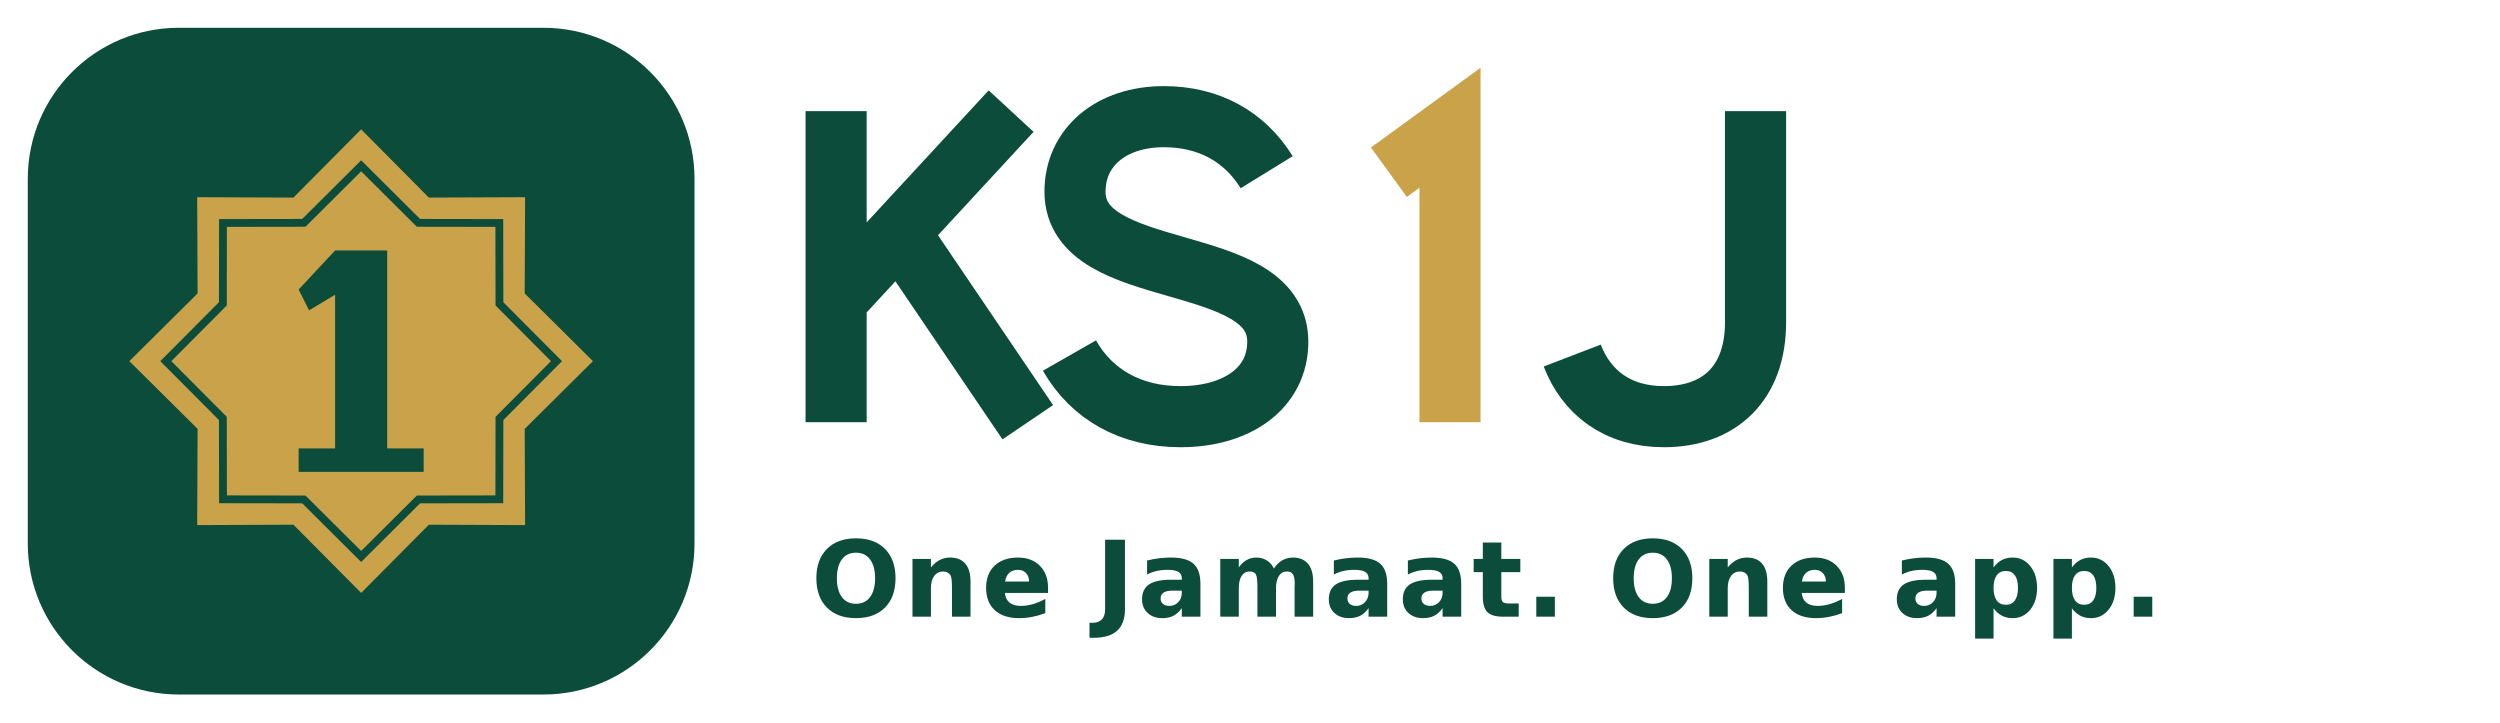
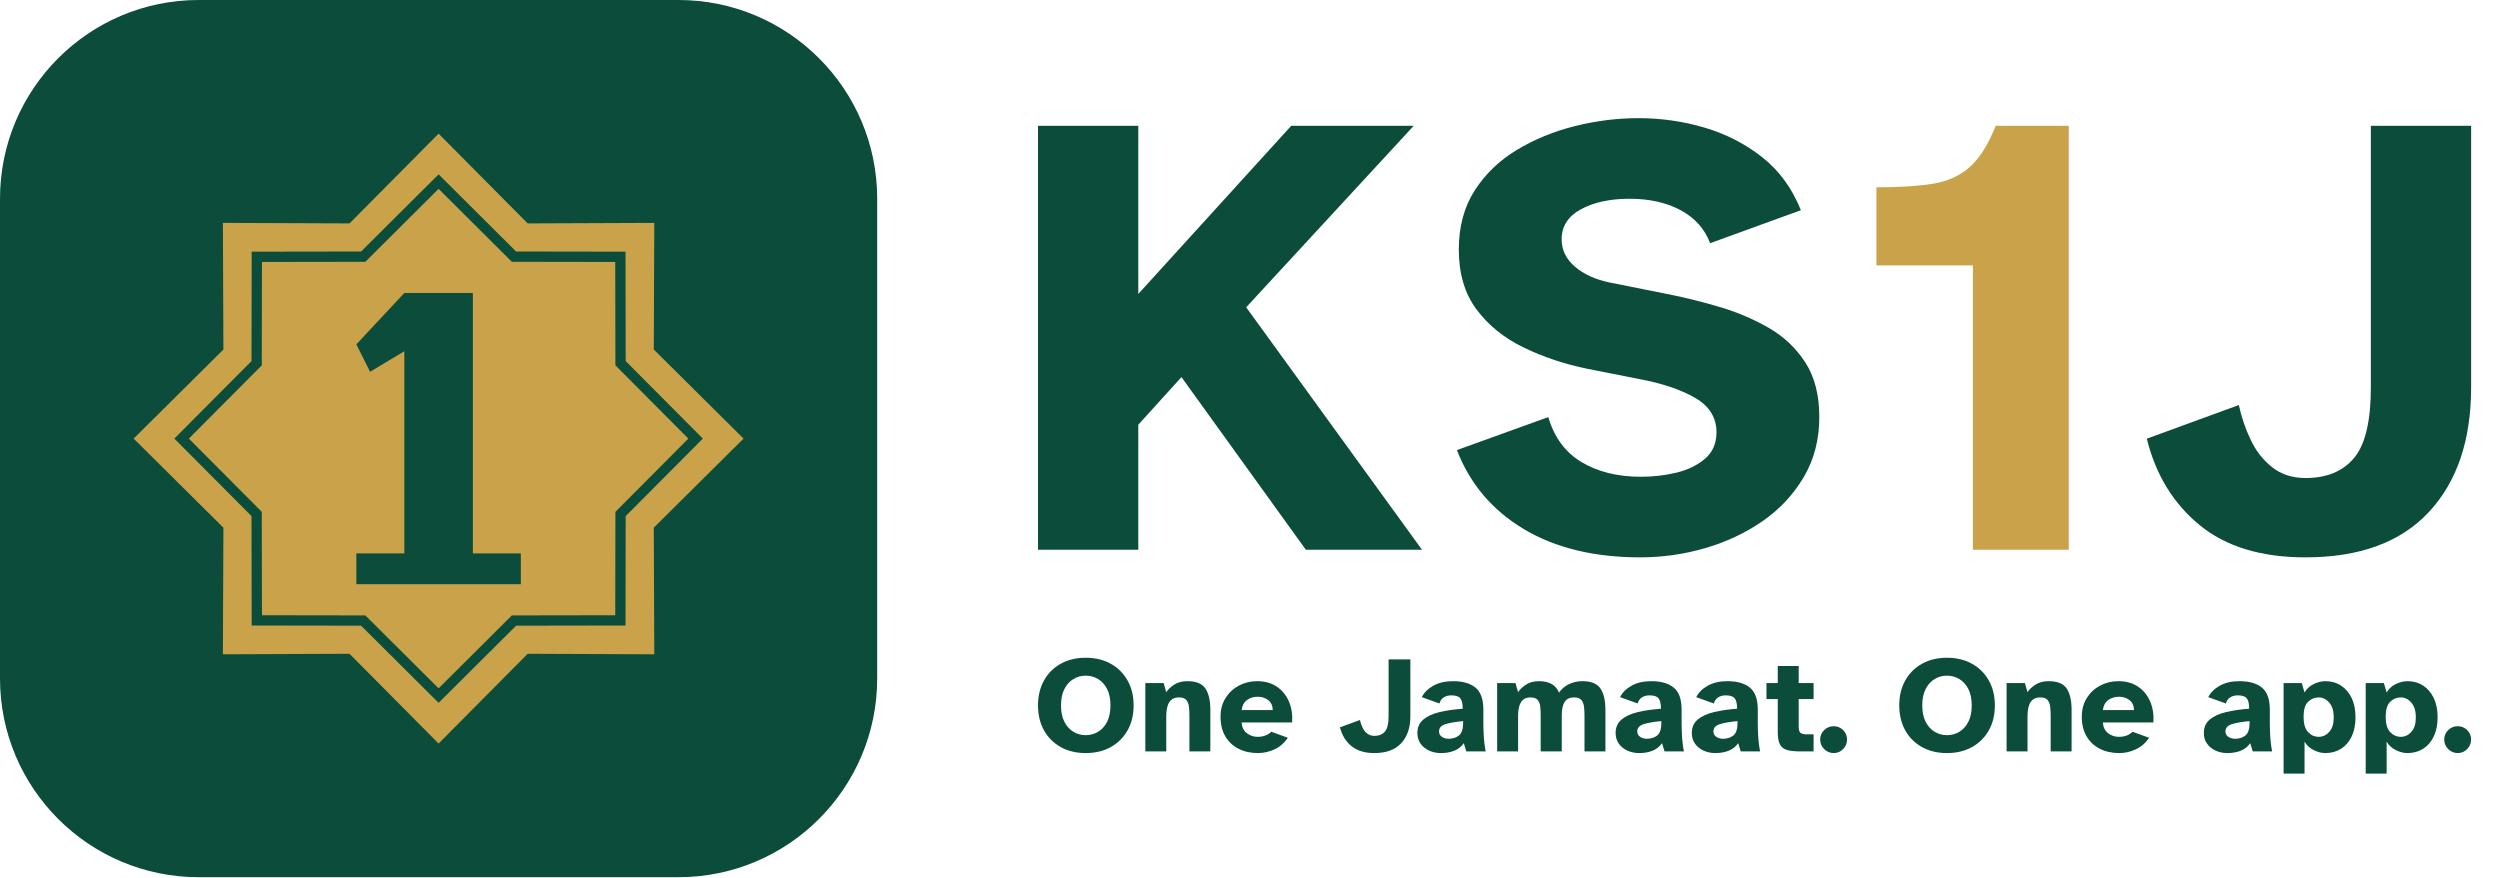
- <svg xmlns="http://www.w3.org/2000/svg" viewBox="0 0 900 260">
-   <g transform="translate(10,10) scale(0.4688)">
+ <svg xmlns="http://www.w3.org/2000/svg" viewBox="0 0 684 240">
+   <g transform="scale(0.46875)">
    <rect width="512" height="512" rx="116" fill="#0B4D3A" />
    <polygon points="256.0,78.0 308.0,130.4 381.9,130.1 381.6,204.0 434.0,256.0 381.6,308.0 381.9,381.9 308.0,381.6 256.0,434.0 204.0,381.6 130.1,381.9 130.4,308.0 78.0,256.0 130.4,204.0 130.1,130.1 204.0,130.4" fill="#C9A24A" />
    <polygon points="256.0,106.0 300.0,149.8 362.1,149.9 362.2,212.0 406.0,256.0 362.2,300.0 362.1,362.1 300.0,362.2 256.0,406.0 212.0,362.2 149.9,362.1 149.8,300.0 106.0,256.0 149.8,212.0 149.9,149.9 212.0,149.8" fill="none" stroke="#0B4D3A" stroke-width="6" />
    <path d="M236 171 H276 V323 H304 V341 H208 V323 H236 V205 L216 217 L208 201 Z" fill="#0B4D3A" />
  </g>
-   <g transform="translate(290,40)">
-     <g fill="none" stroke="#0B4D3A" stroke-width="22" stroke-linejoin="miter" stroke-linecap="butt">
-       <path d="M11 0V112M74 0L13 66M38 50L80 112" />
-       <path d="M166 22C158 9 145 2 129 2C110 2 97 13 97 29C97 62 170 50 170 83C170 100 155 110 135 110C117 110 103 102 95 88" />
-       <path d="M342 0V76C342 98 329 110 309 110C292 110 281 101 276 88" />
-       <path d="M210 22L232 6V112" stroke="#C9A24A" />
-     </g>
+   <g transform="translate(284 150.41) scale(0.17365)">
+     <path transform="translate(-44 0)" d="M44 0V-668H202V-403L443 -668H636L372 -382L649 0H466L270 -272L202 -197V0Z" fill="#0B4D3A" />
+     <path transform="translate(-44 0)" d="M993 12Q884 12 809.5 -32.5Q735 -77 704 -157L848 -209Q862 -161 900.5 -138.0Q939 -115 994 -115Q1023 -115 1050.0 -121.5Q1077 -128 1095.0 -143.5Q1113 -159 1113 -185Q1113 -220 1079.0 -239.5Q1045 -259 991 -269L910 -285Q856 -296 809.5 -318.5Q763 -341 735.0 -378.5Q707 -416 707 -473Q707 -527 732.0 -566.0Q757 -605 798.5 -630.0Q840 -655 890.0 -667.5Q940 -680 990 -680Q1044 -680 1094.5 -665.0Q1145 -650 1185.0 -618.5Q1225 -587 1246 -535L1103 -483Q1090 -517 1056.5 -535.0Q1023 -553 976 -553Q930 -553 899.5 -536.5Q869 -520 869 -489Q869 -464 890.0 -446.0Q911 -428 945 -421L1035 -403Q1076 -395 1118.0 -382.5Q1160 -370 1195.5 -349.5Q1231 -329 1253.0 -295.0Q1275 -261 1275 -209Q1275 -156 1250.5 -114.5Q1226 -73 1185.5 -45.0Q1145 -17 1095.0 -2.5Q1045 12 993 12Z" fill="#0B4D3A" />
+     <path transform="translate(-44 0)" d="M1517 0V-448H1365V-571Q1418 -571 1453.0 -576.5Q1488 -582 1511.5 -602.5Q1535 -623 1553 -668H1668V0Z" fill="#C9A24A" />
+     <path transform="translate(-44 0)" d="M2041 12Q1936 12 1874.0 -39.0Q1812 -90 1791 -175L1936 -228Q1942 -200 1954.5 -173.5Q1967 -147 1988.5 -130.0Q2010 -113 2041 -113Q2091 -113 2117.5 -144.5Q2144 -176 2144 -256V-668H2302V-256Q2302 -131 2235.5 -59.5Q2169 12 2041 12Z" fill="#0B4D3A" />
  </g>
-   <text x="292" y="222" font-family="Atkinson Hyperlegible, DejaVu Sans, sans-serif" font-size="38" font-weight="700" fill="#0B4D3A" letter-spacing="1">One Jamaat. One app.</text>
+   <g transform="translate(284 205.59) scale(0.03769)">
+     <path transform="translate(-35 0)" d="M381 12Q279 12 201.0 -31.0Q123 -74 79.0 -152.0Q35 -230 35 -334Q35 -438 79.0 -516.0Q123 -594 201.0 -637.0Q279 -680 381 -680Q484 -680 562.0 -637.0Q640 -594 684.5 -516.0Q729 -438 729 -334Q729 -230 684.5 -152.0Q640 -74 562.0 -31.0Q484 12 381 12ZM381 -118Q430 -118 471.0 -142.5Q512 -167 536.5 -215.0Q561 -263 561 -334Q561 -405 536.5 -453.0Q512 -501 471.0 -525.5Q430 -550 381 -550Q333 -550 292.0 -525.5Q251 -501 226.5 -453.0Q202 -405 202 -334Q202 -263 226.5 -215.0Q251 -167 292.0 -142.5Q333 -118 381 -118Z" fill="#0B4D3A" />
+     <path transform="translate(-35 0)" d="M814 0V-496H947L966 -430Q983 -458 1022.5 -484.0Q1062 -510 1119 -510Q1215 -510 1250.5 -456.5Q1286 -403 1286 -302V0H1134V-264Q1134 -299 1130.0 -328.0Q1126 -357 1110.5 -374.5Q1095 -392 1058 -392Q1010 -392 988.0 -357.5Q966 -323 966 -255V0Z" fill="#0B4D3A" />
+     <path transform="translate(-35 0)" d="M1632 12Q1552 12 1490.5 -19.5Q1429 -51 1394.5 -110.0Q1360 -169 1360 -251Q1360 -330 1396.5 -388.0Q1433 -446 1493.5 -478.0Q1554 -510 1626 -510Q1708 -510 1766.5 -471.5Q1825 -433 1855.0 -365.5Q1885 -298 1880 -210H1513Q1517 -158 1551.5 -132.0Q1586 -106 1628 -106Q1663 -106 1688.5 -116.5Q1714 -127 1728 -143L1849 -99Q1810 -42 1751.5 -15.0Q1693 12 1632 12ZM1513 -300H1739Q1738 -348 1706.0 -372.5Q1674 -397 1630 -397Q1587 -397 1553.5 -374.0Q1520 -351 1513 -300Z" fill="#0B4D3A" />
+     <path transform="translate(-35 0)" d="M2477 12Q2372 12 2310.0 -39.0Q2248 -90 2227 -175L2372 -228Q2378 -200 2390.5 -173.5Q2403 -147 2424.5 -130.0Q2446 -113 2477 -113Q2527 -113 2553.5 -144.5Q2580 -176 2580 -256V-668H2738V-256Q2738 -131 2671.5 -59.5Q2605 12 2477 12Z" fill="#0B4D3A" />
+     <path transform="translate(-35 0)" d="M2960 12Q2913 12 2874.0 -6.0Q2835 -24 2812.0 -56.5Q2789 -89 2789 -134Q2789 -195 2831.5 -231.0Q2874 -267 2948.0 -285.0Q3022 -303 3118 -310Q3118 -363 3101.0 -385.0Q3084 -407 3035 -407Q3004 -407 2980.5 -392.5Q2957 -378 2949 -348L2821 -394Q2846 -444 2904.5 -477.0Q2963 -510 3048 -510Q3154 -510 3211.0 -463.0Q3268 -416 3268 -303V-194Q3268 -162 3270.0 -125.0Q3272 -88 3276.0 -55.0Q3280 -22 3285 0H3144L3126 -60Q3098 -21 3055.5 -4.5Q3013 12 2960 12ZM3016 -92Q3061 -92 3091.0 -116.0Q3121 -140 3121 -208V-220Q3042 -213 2994.0 -198.5Q2946 -184 2946 -145Q2946 -121 2966.0 -106.5Q2986 -92 3016 -92Z" fill="#0B4D3A" />
+     <path transform="translate(-35 0)" d="M3368 0V-496H3501L3520 -430Q3537 -458 3576.0 -484.0Q3615 -510 3670 -510Q3729 -510 3764.5 -489.0Q3800 -468 3817 -427Q3846 -468 3890.5 -489.0Q3935 -510 3987 -510Q4082 -510 4118.0 -456.5Q4154 -403 4154 -302V0H4002V-264Q4002 -299 3998.0 -328.0Q3994 -357 3978.0 -374.5Q3962 -392 3925 -392Q3879 -392 3858.0 -359.5Q3837 -327 3837 -262V0H3684V-264Q3684 -299 3680.5 -328.0Q3677 -357 3661.5 -374.5Q3646 -392 3610 -392Q3563 -392 3541.5 -358.0Q3520 -324 3520 -259V0Z" fill="#0B4D3A" />
+     <path transform="translate(-35 0)" d="M4399 12Q4352 12 4313.0 -6.0Q4274 -24 4251.0 -56.5Q4228 -89 4228 -134Q4228 -195 4270.5 -231.0Q4313 -267 4387.0 -285.0Q4461 -303 4557 -310Q4557 -363 4540.0 -385.0Q4523 -407 4474 -407Q4443 -407 4419.5 -392.5Q4396 -378 4388 -348L4260 -394Q4285 -444 4343.5 -477.0Q4402 -510 4487 -510Q4593 -510 4650.0 -463.0Q4707 -416 4707 -303V-194Q4707 -162 4709.0 -125.0Q4711 -88 4715.0 -55.0Q4719 -22 4724 0H4583L4565 -60Q4537 -21 4494.5 -4.5Q4452 12 4399 12ZM4455 -92Q4500 -92 4530.0 -116.0Q4560 -140 4560 -208V-220Q4481 -213 4433.0 -198.5Q4385 -184 4385 -145Q4385 -121 4405.0 -106.5Q4425 -92 4455 -92Z" fill="#0B4D3A" />
+     <path transform="translate(-35 0)" d="M4952 12Q4905 12 4866.0 -6.0Q4827 -24 4804.0 -56.5Q4781 -89 4781 -134Q4781 -195 4823.5 -231.0Q4866 -267 4940.0 -285.0Q5014 -303 5110 -310Q5110 -363 5093.0 -385.0Q5076 -407 5027 -407Q4996 -407 4972.5 -392.5Q4949 -378 4941 -348L4813 -394Q4838 -444 4896.5 -477.0Q4955 -510 5040 -510Q5146 -510 5203.0 -463.0Q5260 -416 5260 -303V-194Q5260 -162 5262.0 -125.0Q5264 -88 5268.0 -55.0Q5272 -22 5277 0H5136L5118 -60Q5090 -21 5047.5 -4.5Q5005 12 4952 12ZM5008 -92Q5053 -92 5083.0 -116.0Q5113 -140 5113 -208V-220Q5034 -213 4986.0 -198.5Q4938 -184 4938 -145Q4938 -121 4958.0 -106.5Q4978 -92 5008 -92Z" fill="#0B4D3A" />
+     <path transform="translate(-35 0)" d="M5569 0Q5508 0 5472.0 -10.5Q5436 -21 5420.5 -51.5Q5405 -82 5405 -140V-380H5323V-496H5405V-620H5557V-496H5665V-380H5557V-180Q5557 -145 5570.5 -134.5Q5584 -124 5621 -124H5665V0Z" fill="#0B4D3A" />
+     <path transform="translate(-35 0)" d="M5811 12Q5771 12 5742.0 -17.0Q5713 -46 5713 -86Q5713 -127 5742.0 -155.0Q5771 -183 5811 -183Q5851 -183 5879.5 -155.0Q5908 -127 5908 -86Q5908 -46 5879.5 -17.0Q5851 12 5811 12Z" fill="#0B4D3A" />
+     <path transform="translate(-35 0)" d="M6633 12Q6531 12 6453.0 -31.0Q6375 -74 6331.0 -152.0Q6287 -230 6287 -334Q6287 -438 6331.0 -516.0Q6375 -594 6453.0 -637.0Q6531 -680 6633 -680Q6736 -680 6814.0 -637.0Q6892 -594 6936.5 -516.0Q6981 -438 6981 -334Q6981 -230 6936.5 -152.0Q6892 -74 6814.0 -31.0Q6736 12 6633 12ZM6633 -118Q6682 -118 6723.0 -142.5Q6764 -167 6788.5 -215.0Q6813 -263 6813 -334Q6813 -405 6788.5 -453.0Q6764 -501 6723.0 -525.5Q6682 -550 6633 -550Q6585 -550 6544.0 -525.5Q6503 -501 6478.5 -453.0Q6454 -405 6454 -334Q6454 -263 6478.5 -215.0Q6503 -167 6544.0 -142.5Q6585 -118 6633 -118Z" fill="#0B4D3A" />
+     <path transform="translate(-35 0)" d="M7066 0V-496H7199L7218 -430Q7235 -458 7274.5 -484.0Q7314 -510 7371 -510Q7467 -510 7502.5 -456.5Q7538 -403 7538 -302V0H7386V-264Q7386 -299 7382.0 -328.0Q7378 -357 7362.5 -374.5Q7347 -392 7310 -392Q7262 -392 7240.0 -357.5Q7218 -323 7218 -255V0Z" fill="#0B4D3A" />
+     <path transform="translate(-35 0)" d="M7884 12Q7804 12 7742.5 -19.5Q7681 -51 7646.5 -110.0Q7612 -169 7612 -251Q7612 -330 7648.5 -388.0Q7685 -446 7745.5 -478.0Q7806 -510 7878 -510Q7960 -510 8018.5 -471.5Q8077 -433 8107.0 -365.5Q8137 -298 8132 -210H7765Q7769 -158 7803.5 -132.0Q7838 -106 7880 -106Q7915 -106 7940.5 -116.5Q7966 -127 7980 -143L8101 -99Q8062 -42 8003.5 -15.0Q7945 12 7884 12ZM7765 -300H7991Q7990 -348 7958.0 -372.5Q7926 -397 7882 -397Q7839 -397 7805.5 -374.0Q7772 -351 7765 -300Z" fill="#0B4D3A" />
+     <path transform="translate(-35 0)" d="M8669 12Q8622 12 8583.0 -6.0Q8544 -24 8521.0 -56.5Q8498 -89 8498 -134Q8498 -195 8540.5 -231.0Q8583 -267 8657.0 -285.0Q8731 -303 8827 -310Q8827 -363 8810.0 -385.0Q8793 -407 8744 -407Q8713 -407 8689.5 -392.5Q8666 -378 8658 -348L8530 -394Q8555 -444 8613.5 -477.0Q8672 -510 8757 -510Q8863 -510 8920.0 -463.0Q8977 -416 8977 -303V-194Q8977 -162 8979.0 -125.0Q8981 -88 8985.0 -55.0Q8989 -22 8994 0H8853L8835 -60Q8807 -21 8764.5 -4.5Q8722 12 8669 12ZM8725 -92Q8770 -92 8800.0 -116.0Q8830 -140 8830 -208V-220Q8751 -213 8703.0 -198.5Q8655 -184 8655 -145Q8655 -121 8675.0 -106.5Q8695 -92 8725 -92Z" fill="#0B4D3A" />
+     <path transform="translate(-35 0)" d="M9077 161V-496H9209L9229 -428Q9253 -469 9296.5 -489.5Q9340 -510 9380 -510Q9444 -510 9493.5 -478.0Q9543 -446 9571.0 -387.5Q9599 -329 9599 -248Q9599 -167 9571.0 -108.5Q9543 -50 9493.5 -19.0Q9444 12 9380 12Q9340 12 9296.5 -9.0Q9253 -30 9229 -71V161ZM9332 -106Q9376 -106 9408.5 -142.0Q9441 -178 9441 -248Q9441 -316 9408.5 -354.0Q9376 -392 9332 -392Q9287 -392 9254.5 -360.0Q9222 -328 9222 -251Q9222 -175 9254.5 -140.5Q9287 -106 9332 -106Z" fill="#0B4D3A" />
+     <path transform="translate(-35 0)" d="M9673 161V-496H9805L9825 -428Q9849 -469 9892.5 -489.5Q9936 -510 9976 -510Q10040 -510 10089.5 -478.0Q10139 -446 10167.0 -387.5Q10195 -329 10195 -248Q10195 -167 10167.0 -108.5Q10139 -50 10089.5 -19.0Q10040 12 9976 12Q9936 12 9892.5 -9.0Q9849 -30 9825 -71V161ZM9928 -106Q9972 -106 10004.5 -142.0Q10037 -178 10037 -248Q10037 -316 10004.5 -354.0Q9972 -392 9928 -392Q9883 -392 9850.5 -360.0Q9818 -328 9818 -251Q9818 -175 9850.5 -140.5Q9883 -106 9928 -106Z" fill="#0B4D3A" />
+     <path transform="translate(-35 0)" d="M10341 12Q10301 12 10272.0 -17.0Q10243 -46 10243 -86Q10243 -127 10272.0 -155.0Q10301 -183 10341 -183Q10381 -183 10409.5 -155.0Q10438 -127 10438 -86Q10438 -46 10409.5 -17.0Q10381 12 10341 12Z" fill="#0B4D3A" />
+   </g>
</svg>
